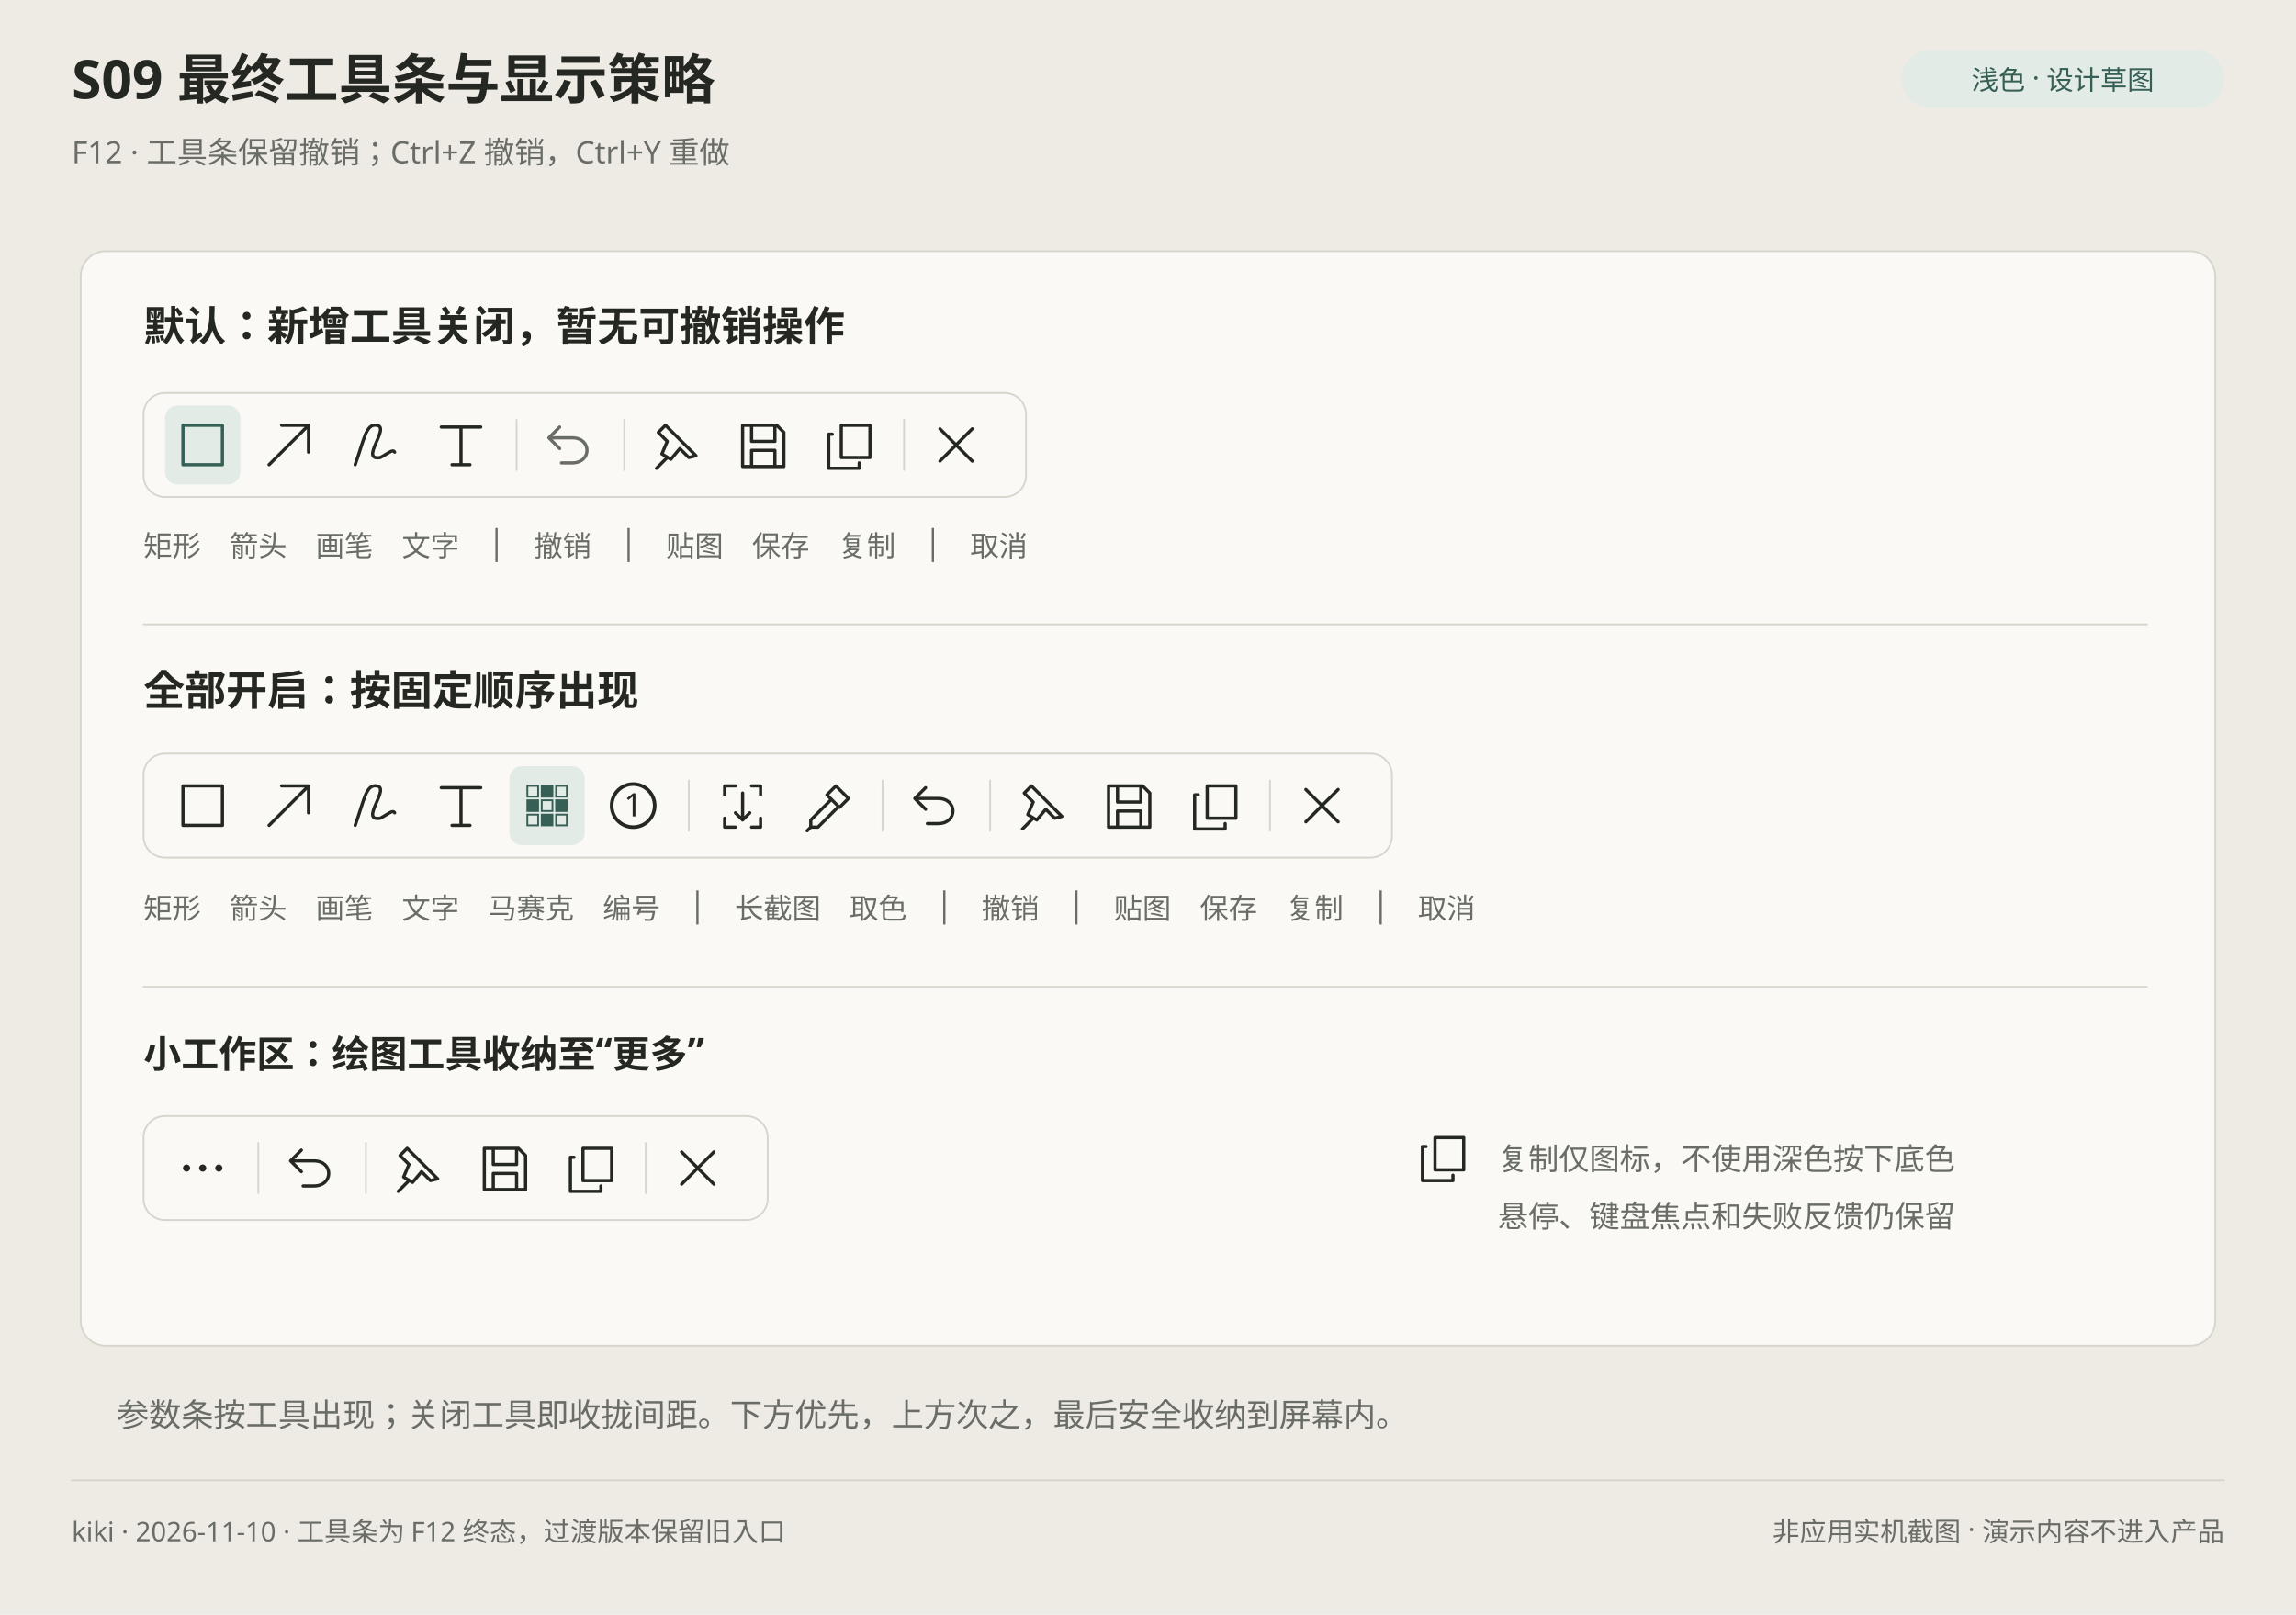
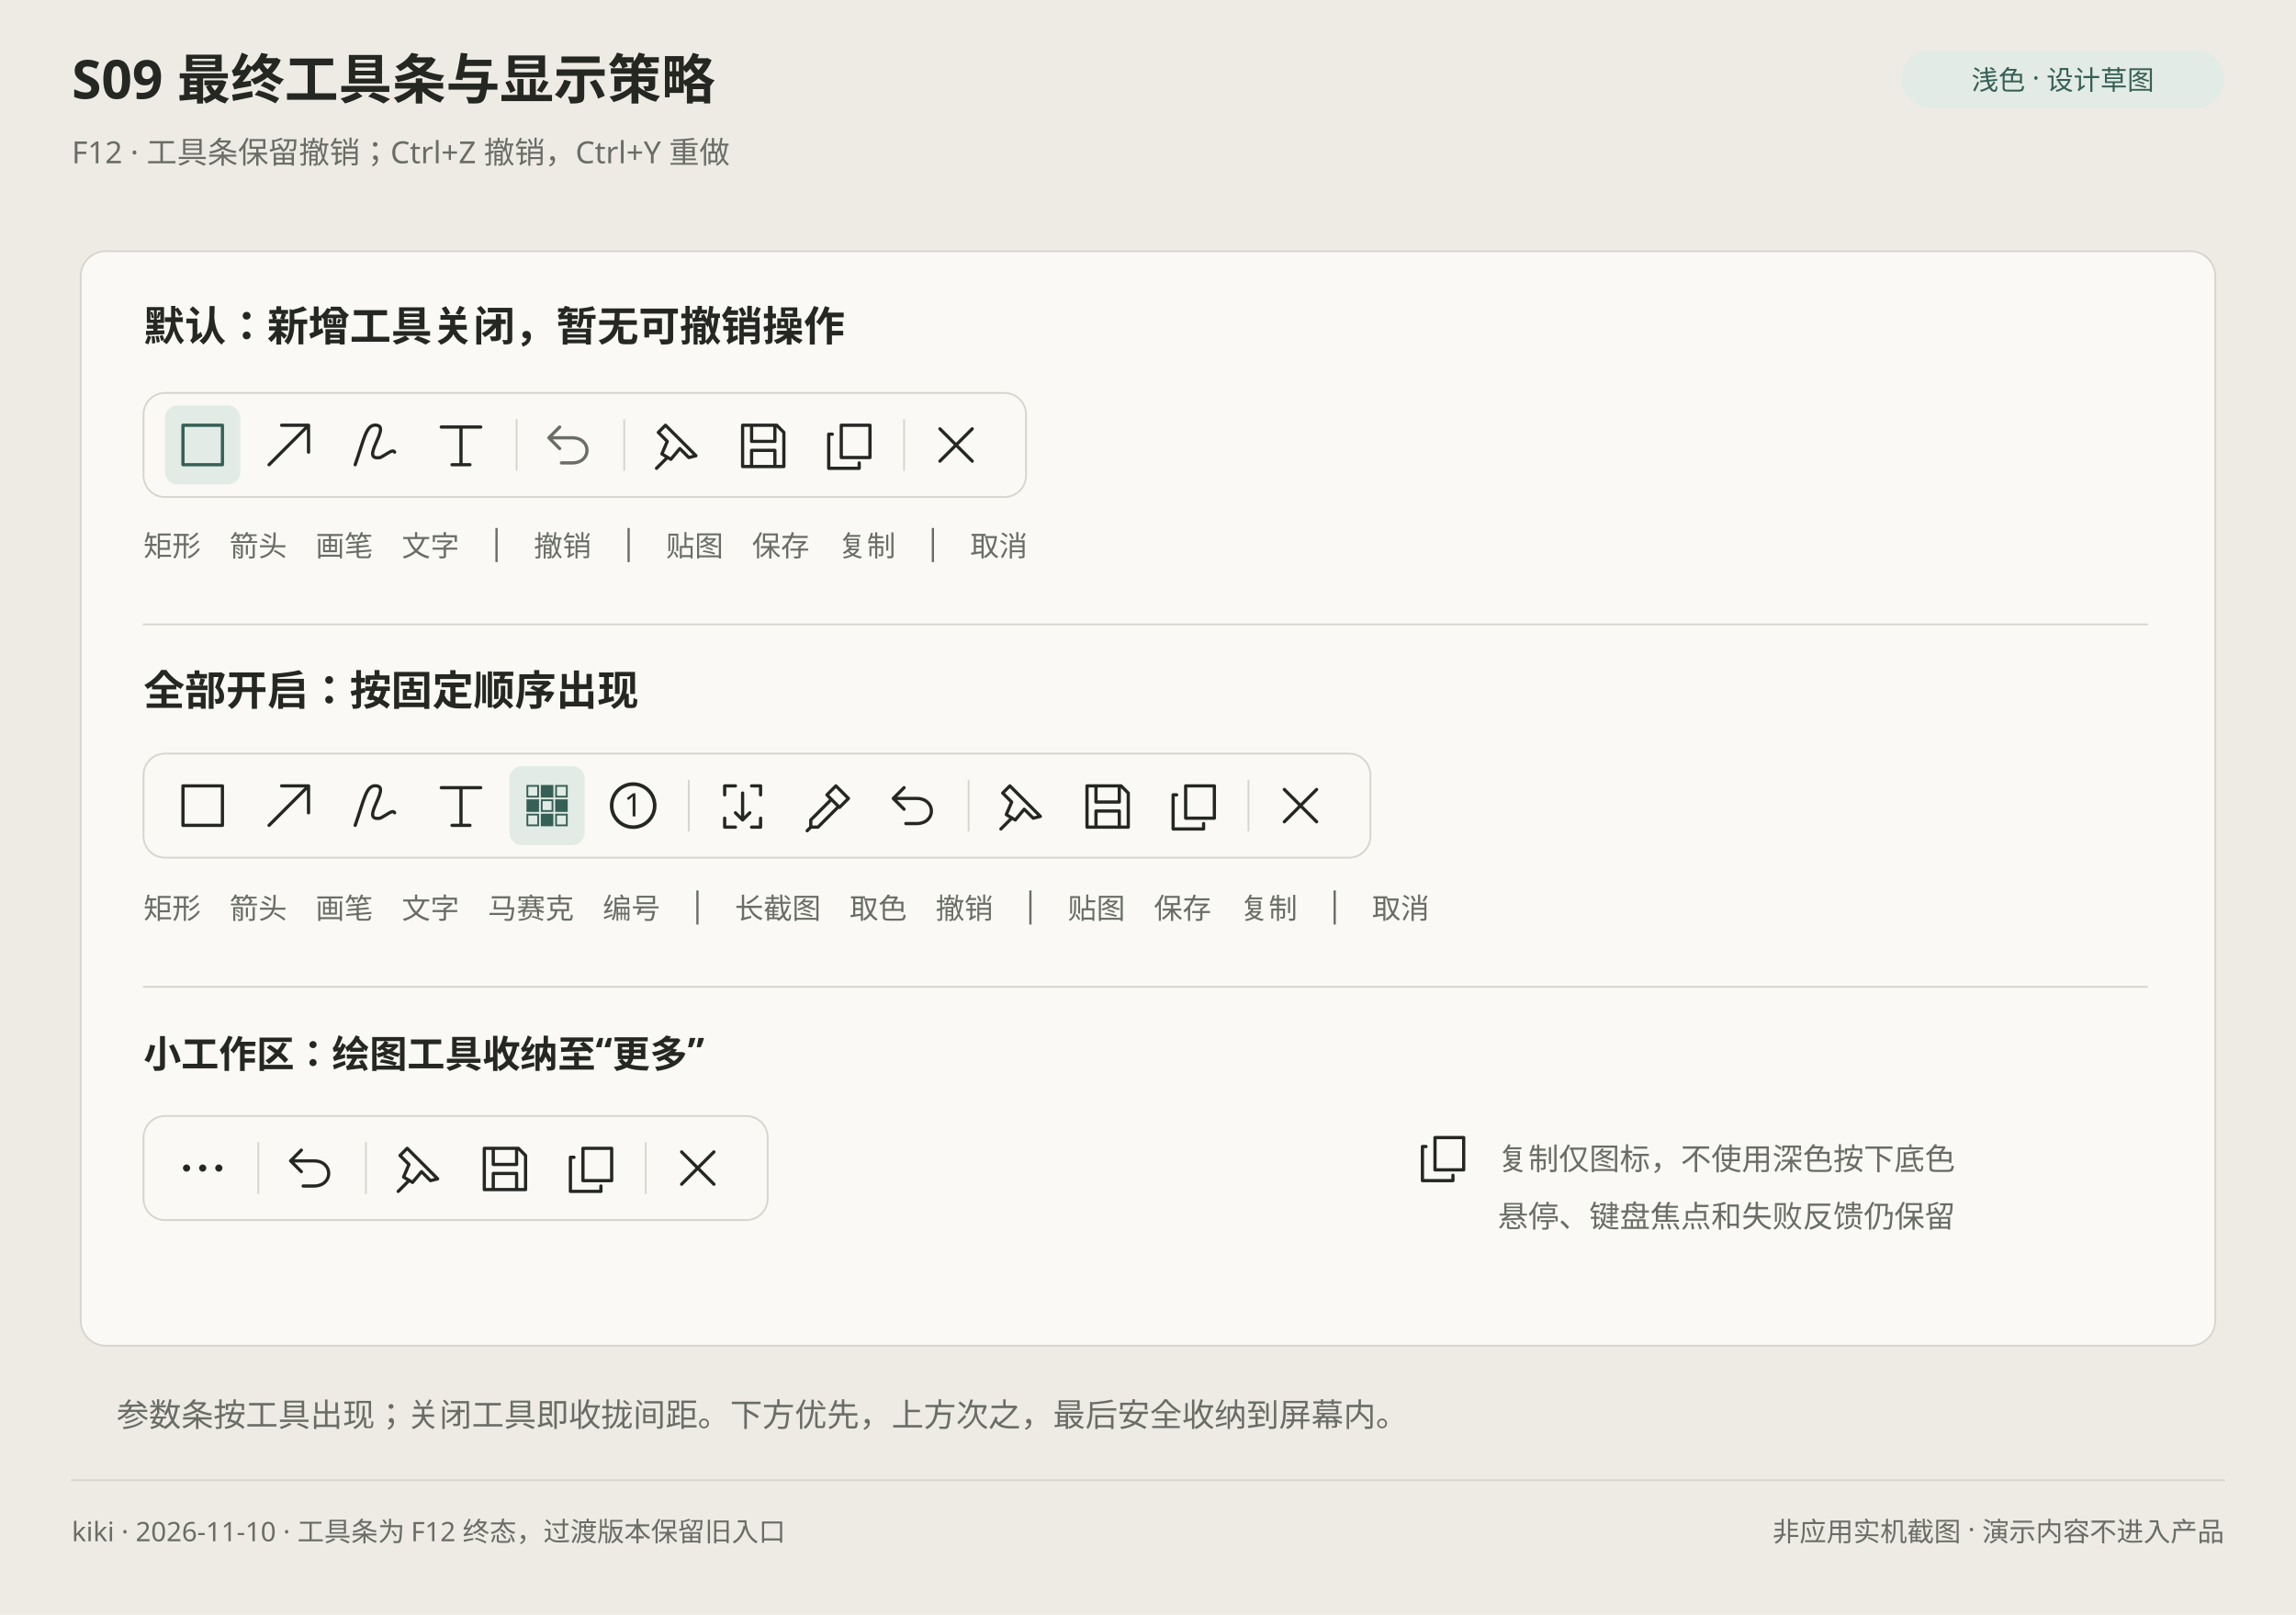
<svg xmlns="http://www.w3.org/2000/svg" width="1280" height="900" viewBox="0 0 1280 900" role="img" aria-label="S09  最终工具条与显示策略">
  <defs>
    <pattern id="checker" width="20" height="20" patternUnits="userSpaceOnUse">
      <rect width="20" height="20" fill="#D4D8D1" />
      <path d="M0 0H10V10H0ZM10 10H20V20H10Z" fill="#F2F2ED" />
    </pattern>
  </defs>
  <g font-family="Segoe UI, Microsoft YaHei, sans-serif">
    <rect x="0" y="0" width="1280" height="900" rx="0" fill="#EEEBE5" stroke="none" stroke-width="1" />
    <text x="40" y="55" font-size="30" fill="#252722" font-weight="600" text-anchor="start">S09  最终工具条与显示策略</text>
    <text x="40" y="91" font-size="17" fill="#696D65" font-weight="400" text-anchor="start">F12 · 工具条保留撤销；Ctrl+Z 撤销，Ctrl+Y 重做</text>
    <rect x="1060" y="28" width="180" height="32" rx="16" fill="#E2EBE5" stroke="none" stroke-width="1" />
    <text x="1150" y="50" font-size="15" fill="#365F56" font-weight="500" text-anchor="middle">浅色 · 设计草图</text>
    <rect x="45" y="140" width="1190" height="610" rx="14" fill="#FAF9F6" stroke="#D7D5CC" stroke-width="1" />
    <text x="80" y="190" font-size="23" fill="#252722" font-weight="600" text-anchor="start">默认：新增工具关闭，暂无可撤销操作</text>
    <rect x="80" y="219" width="492" height="58" rx="12" fill="#FAF9F6" stroke="#D7D5CC" stroke-width="1" />
    <rect x="92" y="226" width="42" height="44" rx="7" fill="#E2EBE5" stroke="none" stroke-width="1" />
    <g transform="translate(99 234)">
      <path d="M3 3H25V25H3Z" fill="none" stroke="#365F56" stroke-width="1.8" stroke-linecap="round" stroke-linejoin="round" />
    </g>
    <g transform="translate(147 234)">
      <path d="M3 25L25 3M10 3H25V18" fill="none" stroke="#252722" stroke-width="1.8" stroke-linecap="round" stroke-linejoin="round" />
    </g>
    <g transform="translate(195 234)">
      <path d="M3 25C8 11 9 2 15 3C23 4 5 23 17 21C21 19 24 16 25 18" fill="none" stroke="#252722" stroke-width="1.8" stroke-linecap="round" stroke-linejoin="round" />
    </g>
    <g transform="translate(243 234)">
      <path d="M3 4H25M14 4V25M9 25H19" fill="none" stroke="#252722" stroke-width="1.8" stroke-linecap="round" stroke-linejoin="round" />
    </g>
    <line x1="288" y1="234" x2="288" y2="262" stroke="#D7D5CC" stroke-width="1" stroke-linecap="round" />
    <g transform="translate(303 234)">
      <path d="M9 4L3 10L9 16M3 10H16C27 10 27 24 16 24H10" fill="none" stroke="#696D65" stroke-width="1.8" stroke-linecap="round" stroke-linejoin="round" />
    </g>
    <line x1="348" y1="234" x2="348" y2="262" stroke="#D7D5CC" stroke-width="1" stroke-linecap="round" />
    <g transform="translate(363 234)">
      <path d="M8 3L25 20M8 3L4 7L9 12L6 19L11 22L16 16L21 21L25 20M9 21L3 27" fill="none" stroke="#252722" stroke-width="1.8" stroke-linecap="round" stroke-linejoin="round" />
    </g>
    <g transform="translate(411 234)">
      <path d="M4 3H22L26 7V26H3V3H4M8 3V12H21V3M8 26V17H21V26" fill="none" stroke="#252722" stroke-width="1.8" stroke-linecap="round" stroke-linejoin="round" />
    </g>
    <g transform="translate(459 234)">
      <path d="M10 3H26V21H10ZM5 8H3V27H20V24" fill="none" stroke="#252722" stroke-width="1.8" stroke-linecap="round" stroke-linejoin="round" />
    </g>
    <line x1="504" y1="234" x2="504" y2="262" stroke="#D7D5CC" stroke-width="1" stroke-linecap="round" />
    <g transform="translate(519 234)">
      <path d="M5 5L23 23M23 5L5 23" fill="none" stroke="#252722" stroke-width="1.8" stroke-linecap="round" stroke-linejoin="round" />
    </g>
    <text x="80" y="310" font-size="16" fill="#696D65" font-weight="400" text-anchor="start">矩形　箭头　画笔　文字　│　撤销　│　贴图　保存　复制　│　取消</text>
    <line x1="80" y1="348" x2="1197" y2="348" stroke="#D7D5CC" stroke-width="1" stroke-linecap="round" />
    <text x="80" y="393" font-size="23" fill="#252722" font-weight="600" text-anchor="start">全部开启：按固定顺序出现</text>
-     <rect x="80" y="420" width="696" height="58" rx="12" fill="#FAF9F6" stroke="#D7D5CC" stroke-width="1" />
+     <rect x="80" y="420" width="684" height="58" rx="12" fill="#FAF9F6" stroke="#D7D5CC" stroke-width="1" />
    <g transform="translate(99 435)">
      <path d="M3 3H25V25H3Z" fill="none" stroke="#252722" stroke-width="1.8" stroke-linecap="round" stroke-linejoin="round" />
    </g>
    <g transform="translate(147 435)">
      <path d="M3 25L25 3M10 3H25V18" fill="none" stroke="#252722" stroke-width="1.8" stroke-linecap="round" stroke-linejoin="round" />
    </g>
    <g transform="translate(195 435)">
      <path d="M3 25C8 11 9 2 15 3C23 4 5 23 17 21C21 19 24 16 25 18" fill="none" stroke="#252722" stroke-width="1.8" stroke-linecap="round" stroke-linejoin="round" />
    </g>
    <g transform="translate(243 435)">
      <path d="M3 4H25M14 4V25M9 25H19" fill="none" stroke="#252722" stroke-width="1.8" stroke-linecap="round" stroke-linejoin="round" />
    </g>
    <rect x="284" y="427" width="42" height="44" rx="7" fill="#E2EBE5" stroke="none" stroke-width="1" />
    <g transform="translate(291 435)">
      <rect x="3" y="3" width="6" height="6" rx="0" fill="none" stroke="#365F56" stroke-width="1" />
      <rect x="3" y="11" width="6" height="6" rx="0" fill="#365F56" stroke="#365F56" stroke-width="1" />
      <rect x="3" y="19" width="6" height="6" rx="0" fill="none" stroke="#365F56" stroke-width="1" />
      <rect x="11" y="3" width="6" height="6" rx="0" fill="#365F56" stroke="#365F56" stroke-width="1" />
      <rect x="11" y="11" width="6" height="6" rx="0" fill="none" stroke="#365F56" stroke-width="1" />
      <rect x="11" y="19" width="6" height="6" rx="0" fill="#365F56" stroke="#365F56" stroke-width="1" />
      <rect x="19" y="3" width="6" height="6" rx="0" fill="none" stroke="#365F56" stroke-width="1" />
      <rect x="19" y="11" width="6" height="6" rx="0" fill="#365F56" stroke="#365F56" stroke-width="1" />
      <rect x="19" y="19" width="6" height="6" rx="0" fill="none" stroke="#365F56" stroke-width="1" />
    </g>
    <g transform="translate(339 435)">
      <circle cx="14" cy="14" r="12" fill="none" stroke="#252722" stroke-width="2" />
      <text x="14" y="20" font-size="18" fill="#252722" font-weight="500" text-anchor="middle">1</text>
    </g>
    <line x1="384" y1="435" x2="384" y2="463" stroke="#D7D5CC" stroke-width="1" stroke-linecap="round" />
    <g transform="translate(399 435)">
      <path d="M5 8V3H11M20 3H25V8M5 21V26H11M20 26H25V21M15 7V22M11 18L15 22L19 18" fill="none" stroke="#252722" stroke-width="1.8" stroke-linecap="round" stroke-linejoin="round" />
    </g>
    <g transform="translate(447 435)">
      <path d="M19 3L26 10L21 15L14 8ZM16 11L5 22V26H9L20 15M3 28L5 26" fill="none" stroke="#252722" stroke-width="1.8" stroke-linecap="round" stroke-linejoin="round" />
    </g>
-     <line x1="492" y1="435" x2="492" y2="463" stroke="#D7D5CC" stroke-width="1" stroke-linecap="round" />
-     <g transform="translate(507 435)">
+     <g transform="translate(495 435)">
      <path d="M9 4L3 10L9 16M3 10H16C27 10 27 24 16 24H10" fill="none" stroke="#252722" stroke-width="1.8" stroke-linecap="round" stroke-linejoin="round" />
    </g>
-     <line x1="552" y1="435" x2="552" y2="463" stroke="#D7D5CC" stroke-width="1" stroke-linecap="round" />
-     <g transform="translate(567 435)">
+     <line x1="540" y1="435" x2="540" y2="463" stroke="#D7D5CC" stroke-width="1" stroke-linecap="round" />
+     <g transform="translate(555 435)">
      <path d="M8 3L25 20M8 3L4 7L9 12L6 19L11 22L16 16L21 21L25 20M9 21L3 27" fill="none" stroke="#252722" stroke-width="1.8" stroke-linecap="round" stroke-linejoin="round" />
    </g>
-     <g transform="translate(615 435)">
+     <g transform="translate(603 435)">
      <path d="M4 3H22L26 7V26H3V3H4M8 3V12H21V3M8 26V17H21V26" fill="none" stroke="#252722" stroke-width="1.8" stroke-linecap="round" stroke-linejoin="round" />
    </g>
-     <g transform="translate(663 435)">
+     <g transform="translate(651 435)">
      <path d="M10 3H26V21H10ZM5 8H3V27H20V24" fill="none" stroke="#252722" stroke-width="1.8" stroke-linecap="round" stroke-linejoin="round" />
    </g>
-     <line x1="708" y1="435" x2="708" y2="463" stroke="#D7D5CC" stroke-width="1" stroke-linecap="round" />
-     <g transform="translate(723 435)">
+     <line x1="696" y1="435" x2="696" y2="463" stroke="#D7D5CC" stroke-width="1" stroke-linecap="round" />
+     <g transform="translate(711 435)">
      <path d="M5 5L23 23M23 5L5 23" fill="none" stroke="#252722" stroke-width="1.8" stroke-linecap="round" stroke-linejoin="round" />
    </g>
-     <text x="80" y="512" font-size="16" fill="#696D65" font-weight="400" text-anchor="start">矩形　箭头　画笔　文字　马赛克　编号　│　长截图　取色　│　撤销　│　贴图　保存　复制　│　取消</text>
+     <text x="80" y="512" font-size="16" fill="#696D65" font-weight="400" text-anchor="start">矩形　箭头　画笔　文字　马赛克　编号　│　长截图　取色　撤销　│　贴图　保存　复制　│　取消</text>
    <line x1="80" y1="550" x2="1197" y2="550" stroke="#D7D5CC" stroke-width="1" stroke-linecap="round" />
    <text x="80" y="595" font-size="21" fill="#252722" font-weight="600" text-anchor="start">小工作区：绘图工具收纳至“更多”</text>
    <rect x="80" y="622" width="348" height="58" rx="12" fill="#FAF9F6" stroke="#D7D5CC" stroke-width="1" />
    <g transform="translate(99 637)">
      <circle cx="5" cy="14" r="2" fill="#252722" stroke="none" stroke-width="1" />
      <circle cx="14" cy="14" r="2" fill="#252722" stroke="none" stroke-width="1" />
      <circle cx="23" cy="14" r="2" fill="#252722" stroke="none" stroke-width="1" />
    </g>
    <line x1="144" y1="637" x2="144" y2="665" stroke="#D7D5CC" stroke-width="1" stroke-linecap="round" />
    <g transform="translate(159 637)">
      <path d="M9 4L3 10L9 16M3 10H16C27 10 27 24 16 24H10" fill="none" stroke="#252722" stroke-width="1.8" stroke-linecap="round" stroke-linejoin="round" />
    </g>
    <line x1="204" y1="637" x2="204" y2="665" stroke="#D7D5CC" stroke-width="1" stroke-linecap="round" />
    <g transform="translate(219 637)">
      <path d="M8 3L25 20M8 3L4 7L9 12L6 19L11 22L16 16L21 21L25 20M9 21L3 27" fill="none" stroke="#252722" stroke-width="1.8" stroke-linecap="round" stroke-linejoin="round" />
    </g>
    <g transform="translate(267 637)">
      <path d="M4 3H22L26 7V26H3V3H4M8 3V12H21V3M8 26V17H21V26" fill="none" stroke="#252722" stroke-width="1.8" stroke-linecap="round" stroke-linejoin="round" />
    </g>
    <g transform="translate(315 637)">
      <path d="M10 3H26V21H10ZM5 8H3V27H20V24" fill="none" stroke="#252722" stroke-width="1.8" stroke-linecap="round" stroke-linejoin="round" />
    </g>
    <line x1="360" y1="637" x2="360" y2="665" stroke="#D7D5CC" stroke-width="1" stroke-linecap="round" />
    <g transform="translate(375 637)">
      <path d="M5 5L23 23M23 5L5 23" fill="none" stroke="#252722" stroke-width="1.8" stroke-linecap="round" stroke-linejoin="round" />
    </g>
    <g transform="translate(790 631)">
      <path d="M10 3H26V21H10ZM5 8H3V27H20V24" fill="none" stroke="#252722" stroke-width="1.8" stroke-linecap="round" stroke-linejoin="round" />
    </g>
    <text x="835" y="652" font-size="17" fill="#696D65" font-weight="400" text-anchor="start">复制仅图标，不使用深色按下底色</text>
    <text x="835" y="684" font-size="17" fill="#696D65" font-weight="400" text-anchor="start">悬停、键盘焦点和失败反馈仍保留</text>
    <text x="65" y="795" font-size="18" fill="#696D65" font-weight="400" text-anchor="start">参数条按工具出现；关闭工具即收拢间距。下方优先，上方次之，最后安全收纳到屏幕内。</text>
    <line x1="40" y1="825" x2="1240" y2="825" stroke="#D7D5CC" stroke-width="1" stroke-linecap="round" />
    <text x="40" y="859" font-size="15" fill="#696D65" font-weight="400" text-anchor="start">kiki · 2026-11-10 · 工具条为 F12 终态，过渡版本保留旧入口</text>
    <text x="1240" y="859" font-size="15" fill="#696D65" font-weight="400" text-anchor="end">非应用实机截图 · 演示内容不进入产品</text>
  </g>
</svg>
